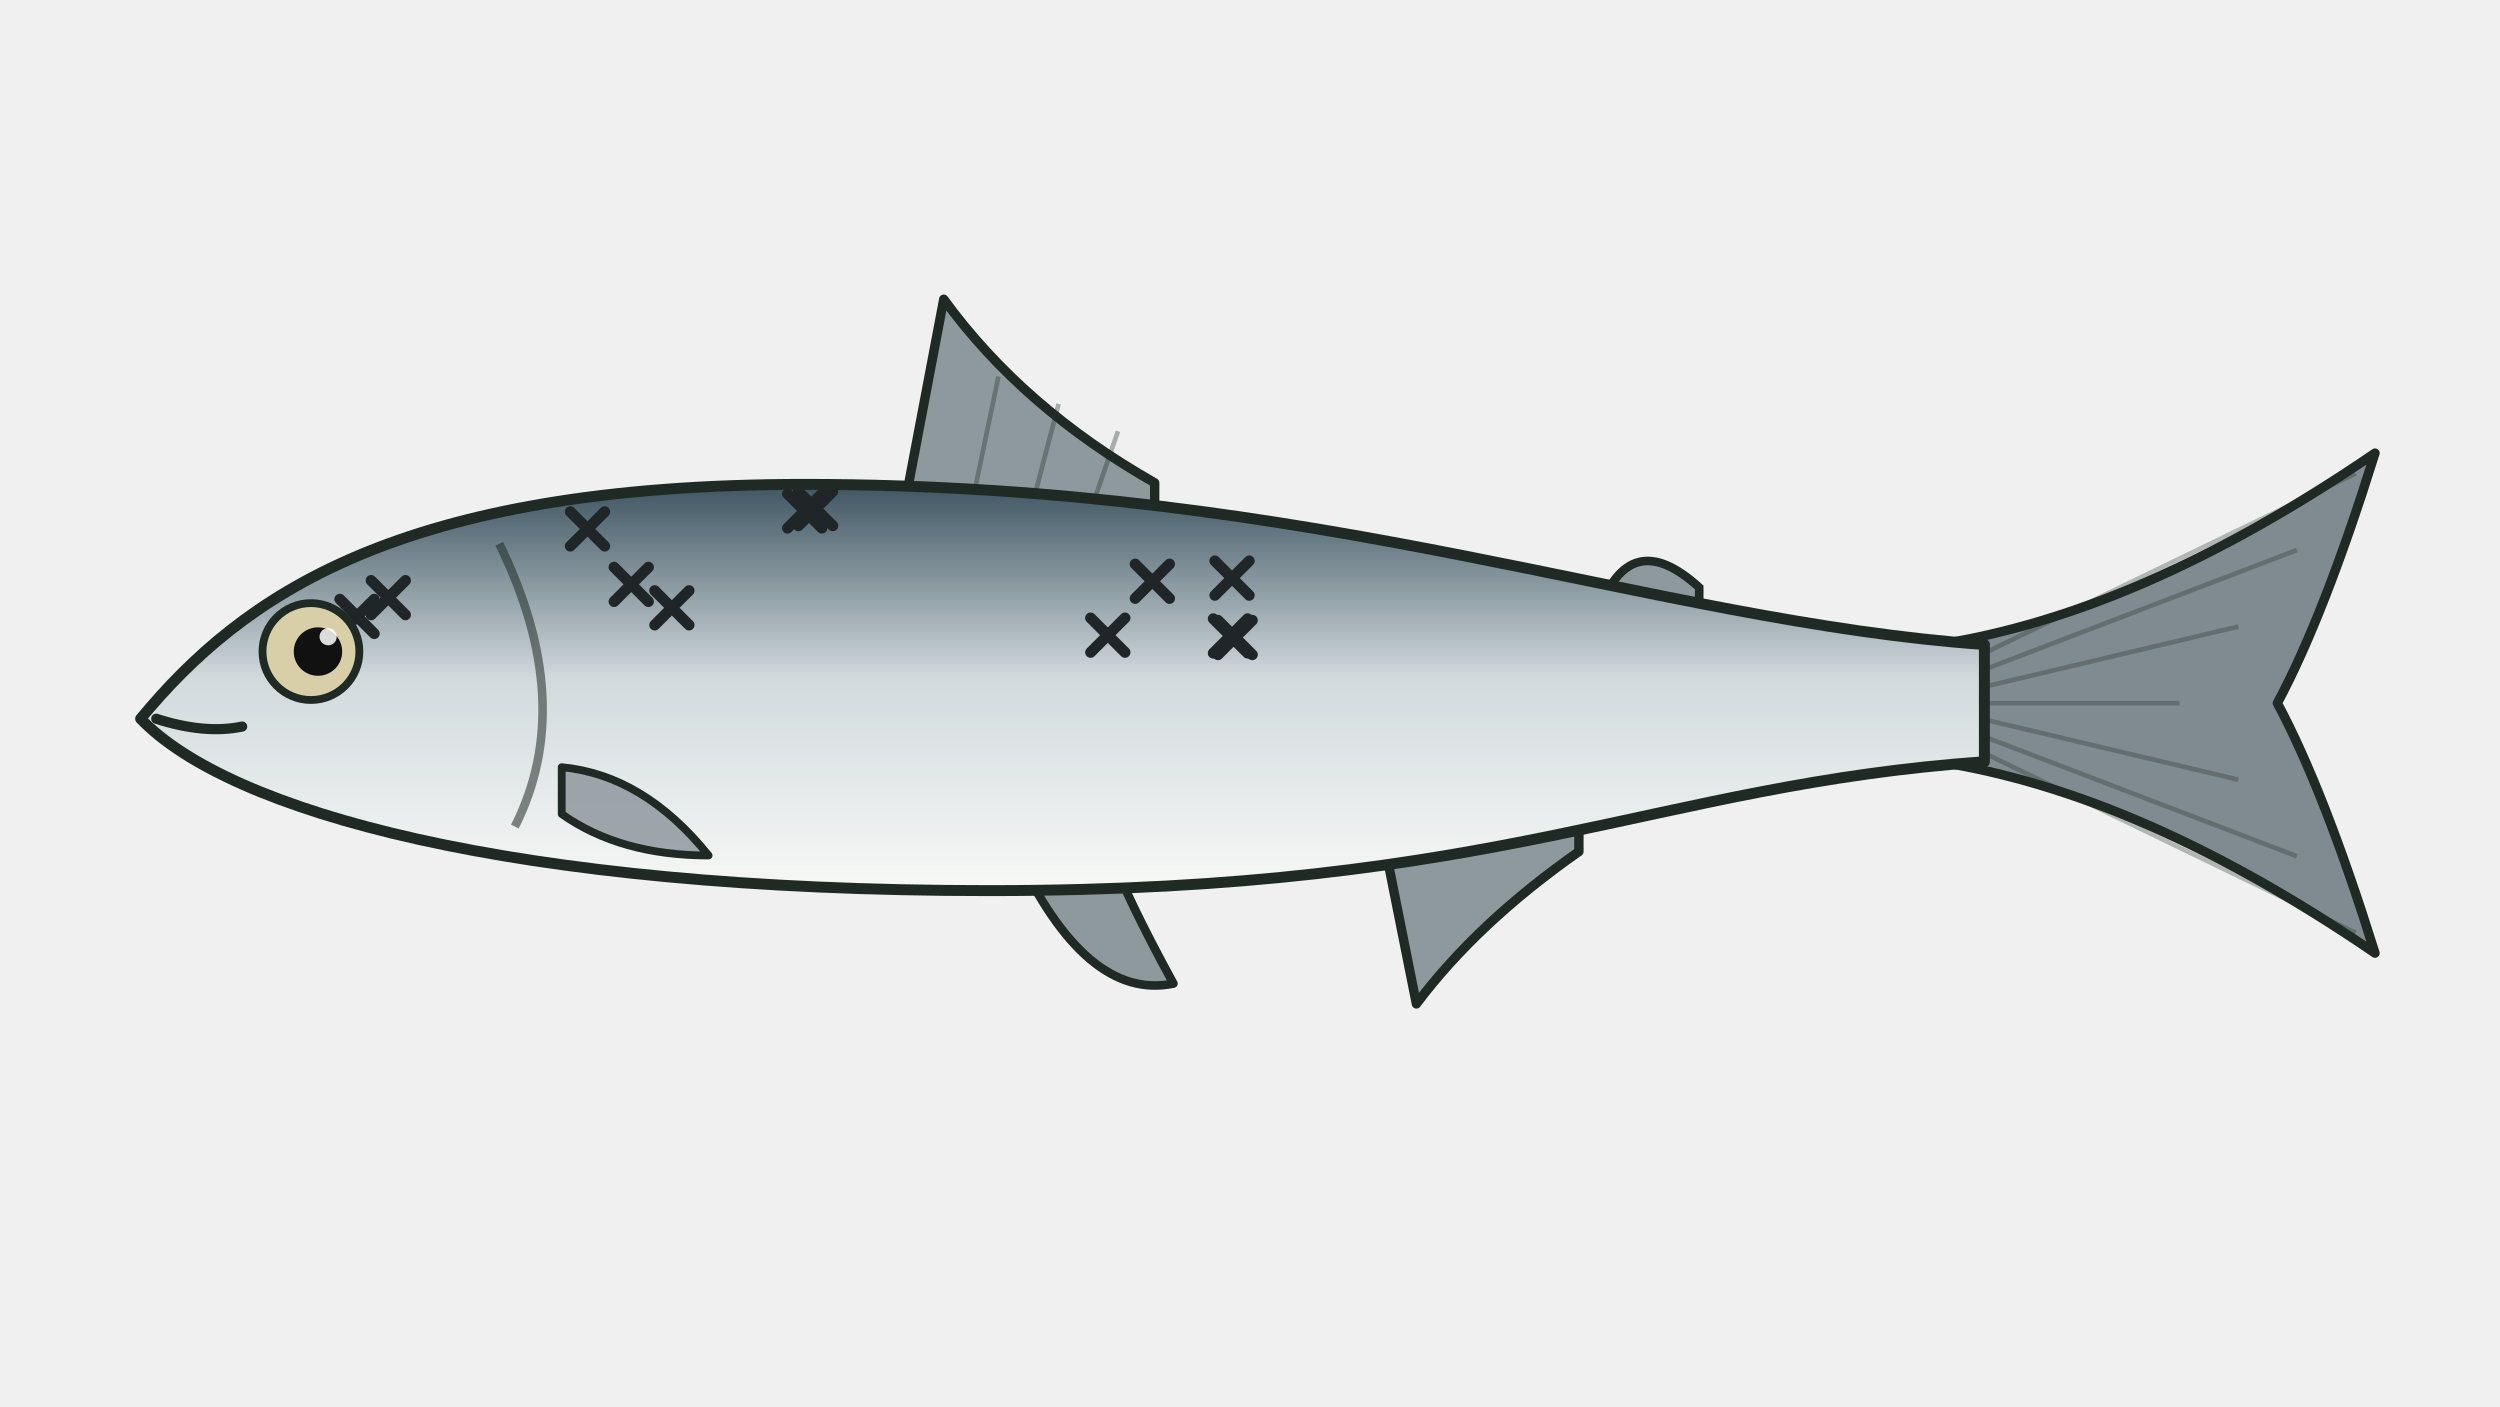
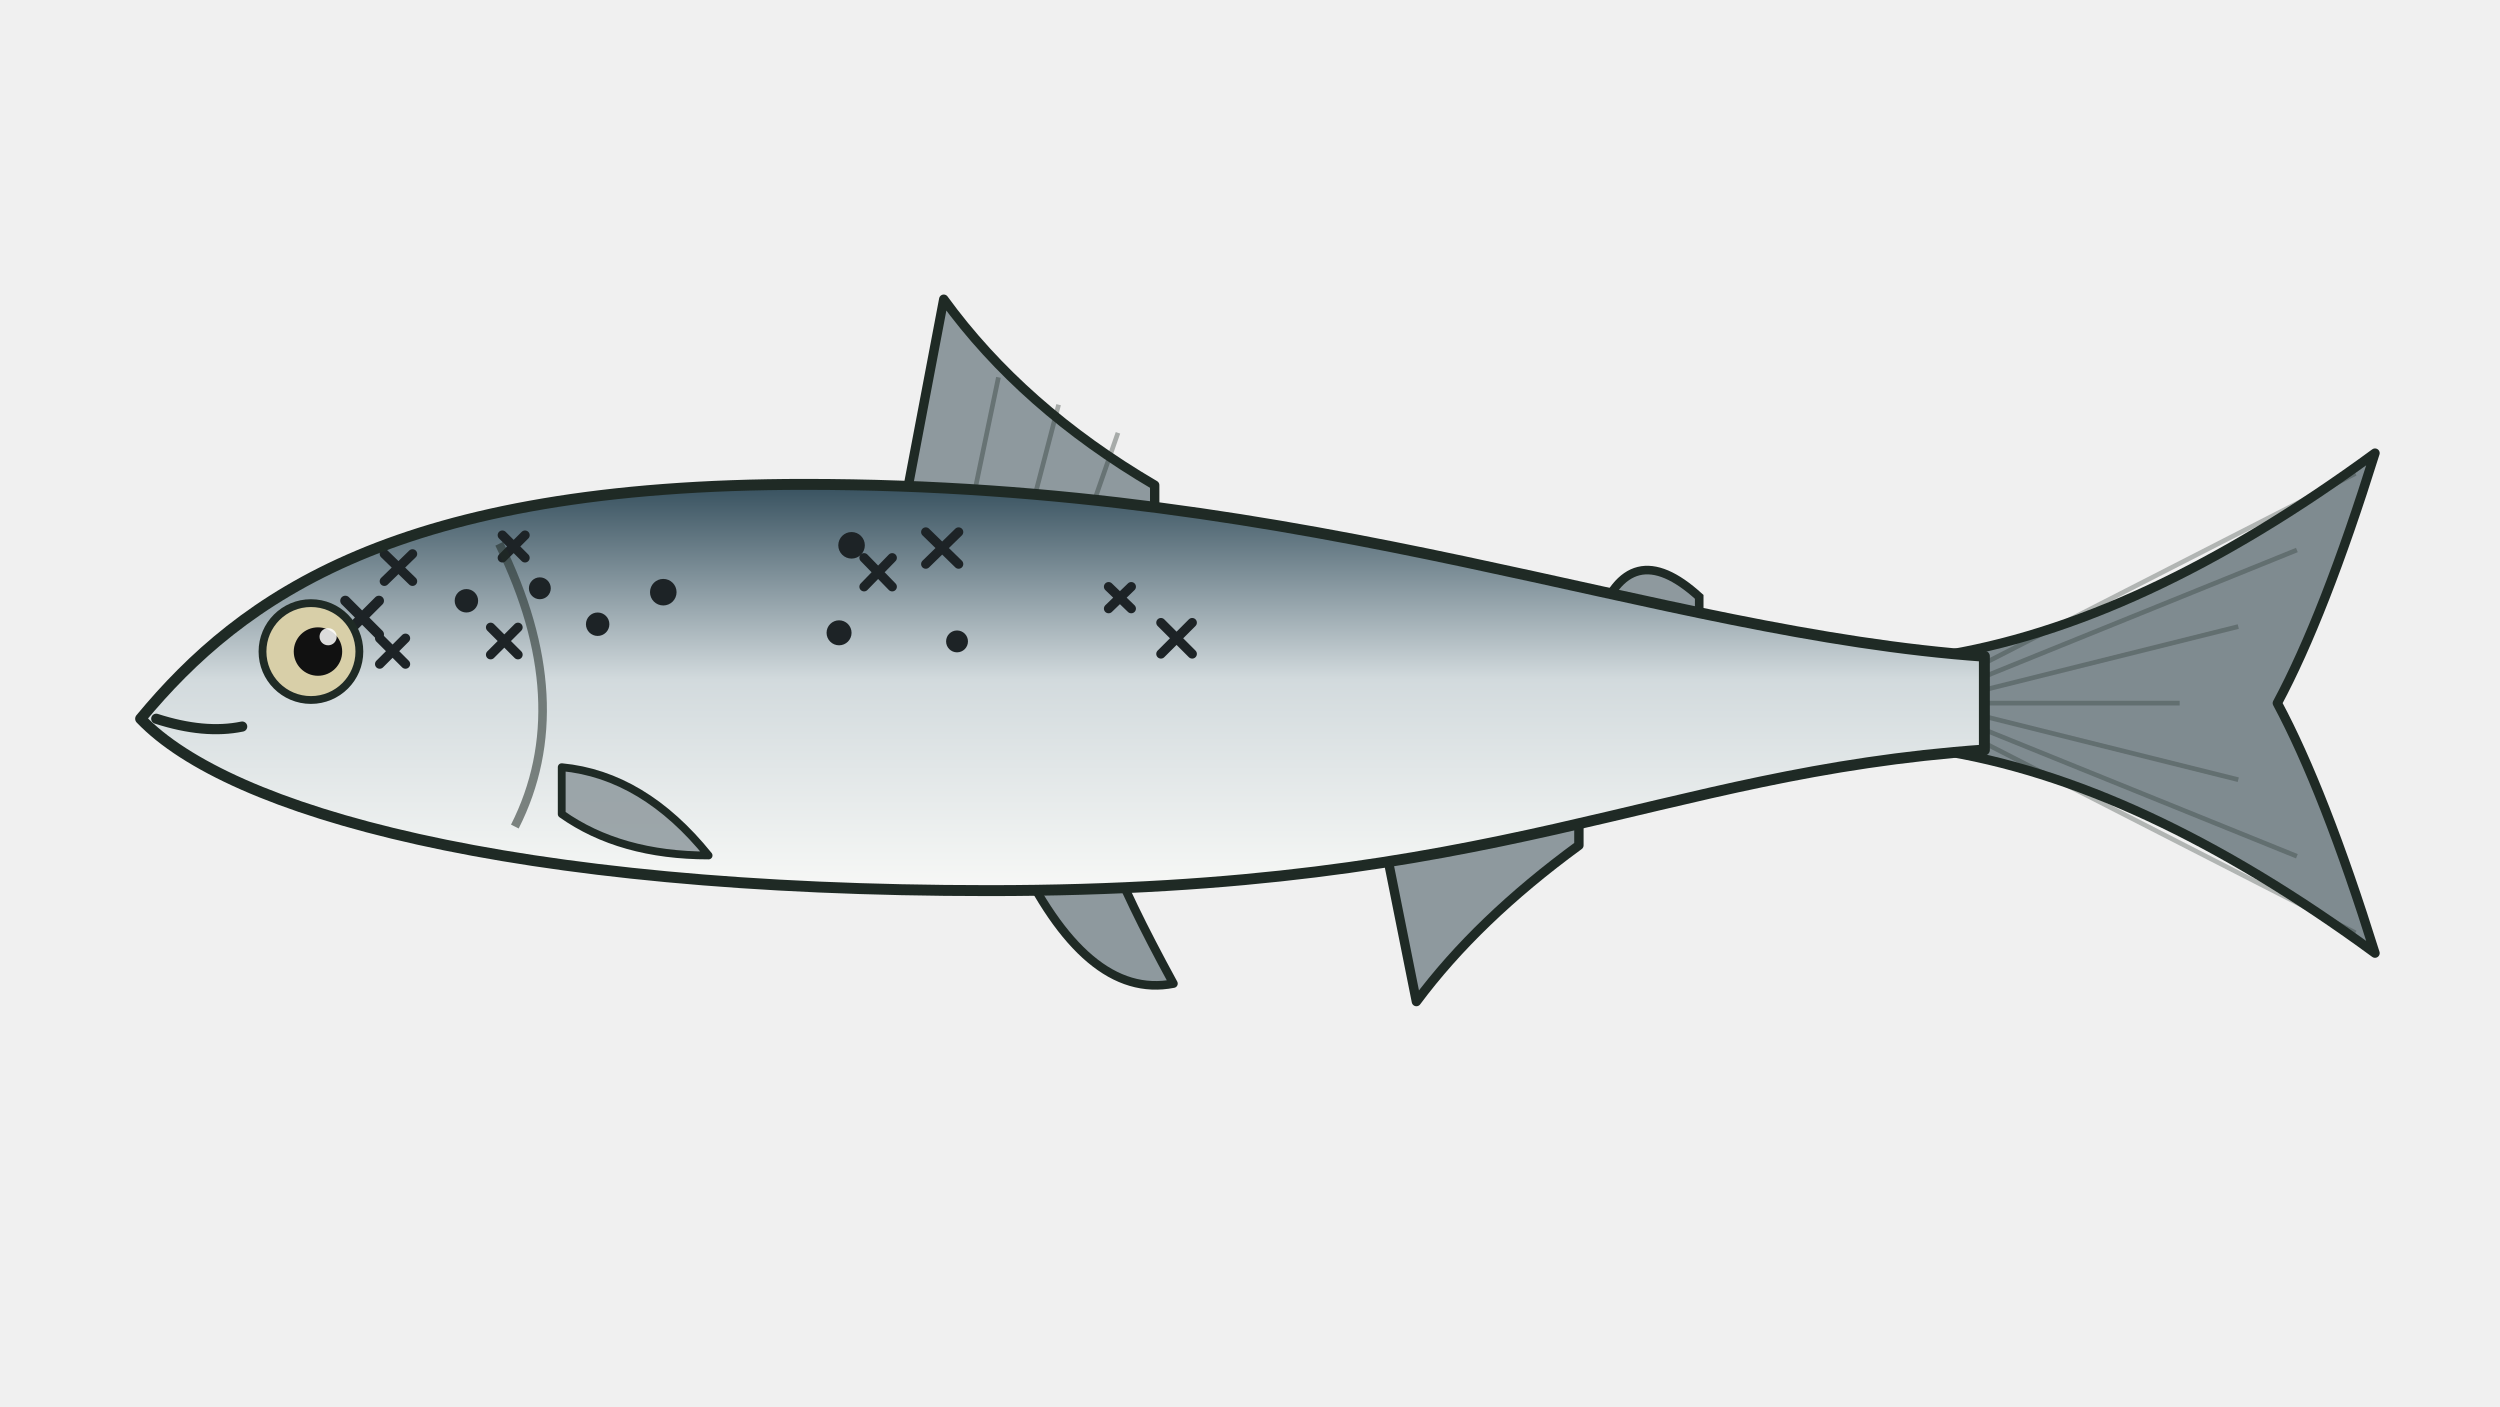
<svg xmlns="http://www.w3.org/2000/svg" viewBox="0 0 320 180" role="img" aria-label="Salmon">
  <defs>
    <linearGradient id="gsalmon" x1="0" y1="0" x2="0" y2="1">
-       <stop offset="0" stop-color="#3f5562" />
+       <stop offset="0" stop-color="#36505e" />
      <stop offset=".48" stop-color="#d2dadd" />
      <stop offset="1" stop-color="#f7f8f6" />
    </linearGradient>
    <clipPath id="csalmon">
-       <path d="M18.0 92.0 C31.0 76.3 51.0 62.0 103.0 62.0 C169.0 62.0 211.5 79.5 254.0 82.5 L254.0 97.5 C211.5 100.5 192.6 114.0 126.6 114.0 C65.2 114.0 29.3 103.8 18.0 92.0Z" />
+       <path d="M18.0 92.0 C31.0 76.3 51.0 62.0 103.0 62.0 C169.0 62.0 211.5 81.0 254.0 84.0 L254.0 96.0 C211.5 99.0 192.6 114.0 126.6 114.0 C65.2 114.0 29.3 103.8 18.0 92.0Z" />
    </clipPath>
  </defs>
-   <path d="M248.0 82.5 Q274.0 78.5 304.0 58.0 Q297.5 78.8 291.5 90.0 Q297.5 101.2 304.0 122.0 Q274.0 101.5 248.0 97.5Z" fill="#7f8b90" stroke="#1f2a25" stroke-width="1.2" stroke-linejoin="round" />
-   <line x1="254.0" y1="83.6" x2="301.5" y2="60.6" stroke="#1f2a25" stroke-width=".6" opacity=".3" />
-   <line x1="254.0" y1="85.7" x2="294.0" y2="70.4" stroke="#1f2a25" stroke-width=".6" opacity=".3" />
-   <line x1="254.0" y1="87.9" x2="286.5" y2="80.2" stroke="#1f2a25" stroke-width=".6" opacity=".3" />
+   <path d="M248.0 84.0 Q274.0 80.0 304.0 58.0 Q297.5 78.8 291.5 90.0 Q297.5 101.2 304.0 122.0 Q274.0 100.0 248.0 96.0Z" fill="#7f8b90" stroke="#1f2a25" stroke-width="1.2" stroke-linejoin="round" />
+   <line x1="254.0" y1="84.9" x2="301.5" y2="60.6" stroke="#1f2a25" stroke-width=".6" opacity=".3" />
+   <line x1="254.0" y1="86.6" x2="294.0" y2="70.4" stroke="#1f2a25" stroke-width=".6" opacity=".3" />
+   <line x1="254.0" y1="88.3" x2="286.5" y2="80.2" stroke="#1f2a25" stroke-width=".6" opacity=".3" />
  <line x1="254.0" y1="90.0" x2="279.0" y2="90.0" stroke="#1f2a25" stroke-width=".6" opacity=".3" />
-   <line x1="254.0" y1="92.1" x2="286.5" y2="99.8" stroke="#1f2a25" stroke-width=".6" opacity=".3" />
-   <line x1="254.0" y1="94.3" x2="294.0" y2="109.6" stroke="#1f2a25" stroke-width=".6" opacity=".3" />
-   <line x1="254.0" y1="96.4" x2="301.5" y2="119.4" stroke="#1f2a25" stroke-width=".6" opacity=".3" />
-   <path d="M115.1 68.3 L120.8 38.3 Q130.9 52.2 147.8 61.8 L147.8 70.7Z" fill="#8e999e" stroke="#1f2a25" stroke-width="1.2" stroke-linejoin="round" />
-   <line x1="124.8" y1="62.6" x2="127.8" y2="48.2" stroke="#1f2a25" stroke-width=".6" opacity=".35" />
-   <line x1="132.5" y1="63.2" x2="135.5" y2="51.7" stroke="#1f2a25" stroke-width=".6" opacity=".35" />
-   <line x1="140.1" y1="63.9" x2="143.1" y2="55.2" stroke="#1f2a25" stroke-width=".6" opacity=".35" />
-   <path d="M204.5 78.6 Q208.5 67.0 217.5 75.2 L217.5 81.2Z" fill="#8e999e" stroke="#1f2a25" stroke-width="1.1" />
-   <path d="M176.5 104.5 L181.3 128.5 Q189.1 118.1 202.1 109.0 L202.1 100.3Z" fill="#8e999e" stroke="#1f2a25" stroke-width="1.2" stroke-linejoin="round" />
-   <path d="M130.0 108.9 Q139.0 128.2 150.2 125.9 Q144.2 114.9 142.0 108.9Z" fill="#8e999e" stroke="#1f2a25" stroke-width="1.1" stroke-linejoin="round" />
-   <path d="M18.0 92.0 C31.0 76.3 51.0 62.0 103.0 62.0 C169.0 62.0 211.5 79.5 254.0 82.5 L254.0 97.5 C211.5 100.5 192.6 114.0 126.6 114.0 C65.2 114.0 29.3 103.8 18.0 92.0Z" fill="url(#gsalmon)" />
+   <line x1="254.0" y1="91.7" x2="286.5" y2="99.8" stroke="#1f2a25" stroke-width=".6" opacity=".3" />
+   <line x1="254.0" y1="93.4" x2="294.0" y2="109.6" stroke="#1f2a25" stroke-width=".6" opacity=".3" />
+   <line x1="254.0" y1="95.1" x2="301.5" y2="119.4" stroke="#1f2a25" stroke-width=".6" opacity=".3" />
+   <path d="M115.1 68.3 L120.8 38.3 Q130.9 52.2 147.8 62.1 L147.8 70.9Z" fill="#8e999e" stroke="#1f2a25" stroke-width="1.2" stroke-linejoin="round" />
+   <line x1="124.8" y1="62.7" x2="127.8" y2="48.3" stroke="#1f2a25" stroke-width=".6" opacity=".35" />
+   <line x1="132.5" y1="63.3" x2="135.5" y2="51.8" stroke="#1f2a25" stroke-width=".6" opacity=".35" />
+   <line x1="140.1" y1="64.0" x2="143.1" y2="55.4" stroke="#1f2a25" stroke-width=".6" opacity=".35" />
+   <path d="M204.5 79.6 Q208.5 68.2 217.5 76.4 L217.5 82.4Z" fill="#8e999e" stroke="#1f2a25" stroke-width="1.1" />
+   <path d="M176.5 104.2 L181.3 128.2 Q189.1 117.7 202.1 108.2 L202.1 99.5Z" fill="#8e999e" stroke="#1f2a25" stroke-width="1.2" stroke-linejoin="round" />
+   <path d="M130.0 108.9 Q139.0 128.1 150.2 125.9 Q144.2 114.9 142.0 108.9Z" fill="#8e999e" stroke="#1f2a25" stroke-width="1.1" stroke-linejoin="round" />
+   <path d="M18.0 92.0 C31.0 76.3 51.0 62.0 103.0 62.0 C169.0 62.0 211.5 81.0 254.0 84.0 L254.0 96.0 C211.5 99.0 192.6 114.0 126.6 114.0 C65.2 114.0 29.3 103.8 18.0 92.0Z" fill="url(#gsalmon)" />
  <g clip-path="url(#csalmon)">
-     <path d="M155.5 71.8 L159.9 76.2 M159.9 71.8 L155.5 76.2" stroke="#202628" stroke-width="1.4" stroke-linecap="round" />
-     <path d="M100.8 63.2 L105.2 67.6 M105.2 63.2 L100.8 67.6" stroke="#202628" stroke-width="1.4" stroke-linecap="round" />
-     <path d="M102.2 62.9 L106.6 67.3 M106.6 62.9 L102.2 67.3" stroke="#202628" stroke-width="1.4" stroke-linecap="round" />
-     <path d="M78.6 72.6 L83.0 77.0 M83.0 72.6 L78.6 77.0" stroke="#202628" stroke-width="1.4" stroke-linecap="round" />
-     <path d="M73.0 65.5 L77.4 69.9 M77.4 65.5 L73.0 69.9" stroke="#202628" stroke-width="1.4" stroke-linecap="round" />
-     <path d="M83.8 75.6 L88.2 80.0 M88.2 75.6 L83.8 80.0" stroke="#202628" stroke-width="1.4" stroke-linecap="round" />
-     <path d="M145.3 72.2 L149.7 76.6 M149.7 72.2 L145.3 76.6" stroke="#202628" stroke-width="1.4" stroke-linecap="round" />
-     <path d="M139.6 79.1 L144.0 83.5 M144.0 79.1 L139.6 83.5" stroke="#202628" stroke-width="1.4" stroke-linecap="round" />
-     <path d="M155.9 79.4 L160.3 83.8 M160.3 79.4 L155.9 83.8" stroke="#202628" stroke-width="1.4" stroke-linecap="round" />
-     <path d="M47.5 74.3 L51.9 78.7 M51.9 74.3 L47.5 78.7" stroke="#202628" stroke-width="1.4" stroke-linecap="round" />
-     <path d="M155.3 79.2 L159.7 83.6 M159.7 79.2 L155.3 83.6" stroke="#202628" stroke-width="1.4" stroke-linecap="round" />
-     <path d="M43.5 76.7 L47.9 81.1 M47.9 76.7 L43.5 81.1" stroke="#202628" stroke-width="1.4" stroke-linecap="round" />
+     <path d="M49.2 70.9 L52.8 74.4 M52.8 70.9 L49.2 74.4" stroke="#1d2326" stroke-width="1.2" stroke-linecap="round" />
+     <path d="M64.3 68.5 L67.2 71.4 M67.2 68.5 L64.3 71.4" stroke="#1d2326" stroke-width="1.2" stroke-linecap="round" />
+     <circle cx="109.0" cy="69.8" r="1.7" fill="#1d2326" />
+     <path d="M118.5 68.1 L122.7 72.2 M122.7 68.1 L118.5 72.2" stroke="#1d2326" stroke-width="1.2" stroke-linecap="round" />
+     <path d="M44.2 76.9 L48.5 81.2 M48.5 76.9 L44.2 81.2" stroke="#1d2326" stroke-width="1.3" stroke-linecap="round" />
+     <circle cx="59.7" cy="76.9" r="1.5" fill="#1d2326" />
+     <circle cx="69.1" cy="75.3" r="1.4" fill="#1d2326" />
+     <circle cx="84.9" cy="75.8" r="1.7" fill="#1d2326" />
+     <path d="M110.6 71.4 L114.2 75.1 M114.2 71.4 L110.6 75.1" stroke="#1d2326" stroke-width="1.2" stroke-linecap="round" />
+     <path d="M141.9 75.1 L144.8 77.9 M144.8 75.1 L141.9 77.9" stroke="#1d2326" stroke-width="1.2" stroke-linecap="round" />
+     <path d="M48.6 81.7 L51.9 85.0 M51.9 81.7 L48.6 85.0" stroke="#1d2326" stroke-width="1.2" stroke-linecap="round" />
+     <path d="M62.8 80.3 L66.3 83.8 M66.3 80.3 L62.8 83.8" stroke="#1d2326" stroke-width="1.2" stroke-linecap="round" />
+     <circle cx="76.5" cy="79.9" r="1.5" fill="#1d2326" />
+     <circle cx="107.4" cy="81.0" r="1.6" fill="#1d2326" />
+     <circle cx="122.5" cy="82.1" r="1.4" fill="#1d2326" />
+     <path d="M148.6 79.7 L152.6 83.7 M152.6 79.7 L148.6 83.7" stroke="#1d2326" stroke-width="1.2" stroke-linecap="round" />
    <path d="M63.9 69.6 Q73.9 90.0 65.9 105.8" fill="none" stroke="#1f2a25" stroke-width="1.1" opacity=".55" />
  </g>
-   <path d="M18.0 92.0 C31.0 76.3 51.0 62.0 103.0 62.0 C169.0 62.0 211.5 79.5 254.0 82.5 L254.0 97.5 C211.5 100.5 192.6 114.0 126.6 114.0 C65.2 114.0 29.3 103.8 18.0 92.0Z" fill="none" stroke="#1f2a25" stroke-width="1.4" stroke-linejoin="round" />
+   <path d="M18.0 92.0 C31.0 76.3 51.0 62.0 103.0 62.0 C169.0 62.0 211.5 81.0 254.0 84.0 L254.0 96.0 C211.5 99.0 192.6 114.0 126.6 114.0 C65.2 114.0 29.3 103.8 18.0 92.0Z" fill="none" stroke="#1f2a25" stroke-width="1.4" stroke-linejoin="round" />
  <path d="M71.9 98.2 Q82.4 99.2 90.7 109.5 Q79.4 109.5 71.9 104.2Z" fill="#8e999e" fill-opacity=".85" stroke="#1f2a25" stroke-width="1" stroke-linejoin="round" />
  <path d="M20.0 92.0 Q26.2 94.0 31.0 93.0" fill="none" stroke="#1f2a25" stroke-width="1.3" stroke-linecap="round" />
  <circle cx="39.8" cy="83.4" r="6.2" fill="#d8cfa8" stroke="#1f2a25" stroke-width="1" />
  <circle cx="40.7" cy="83.4" r="3.1" fill="#111" />
  <circle cx="42.0" cy="81.5" r="1.1" fill="#fff" opacity=".85" />
</svg>
